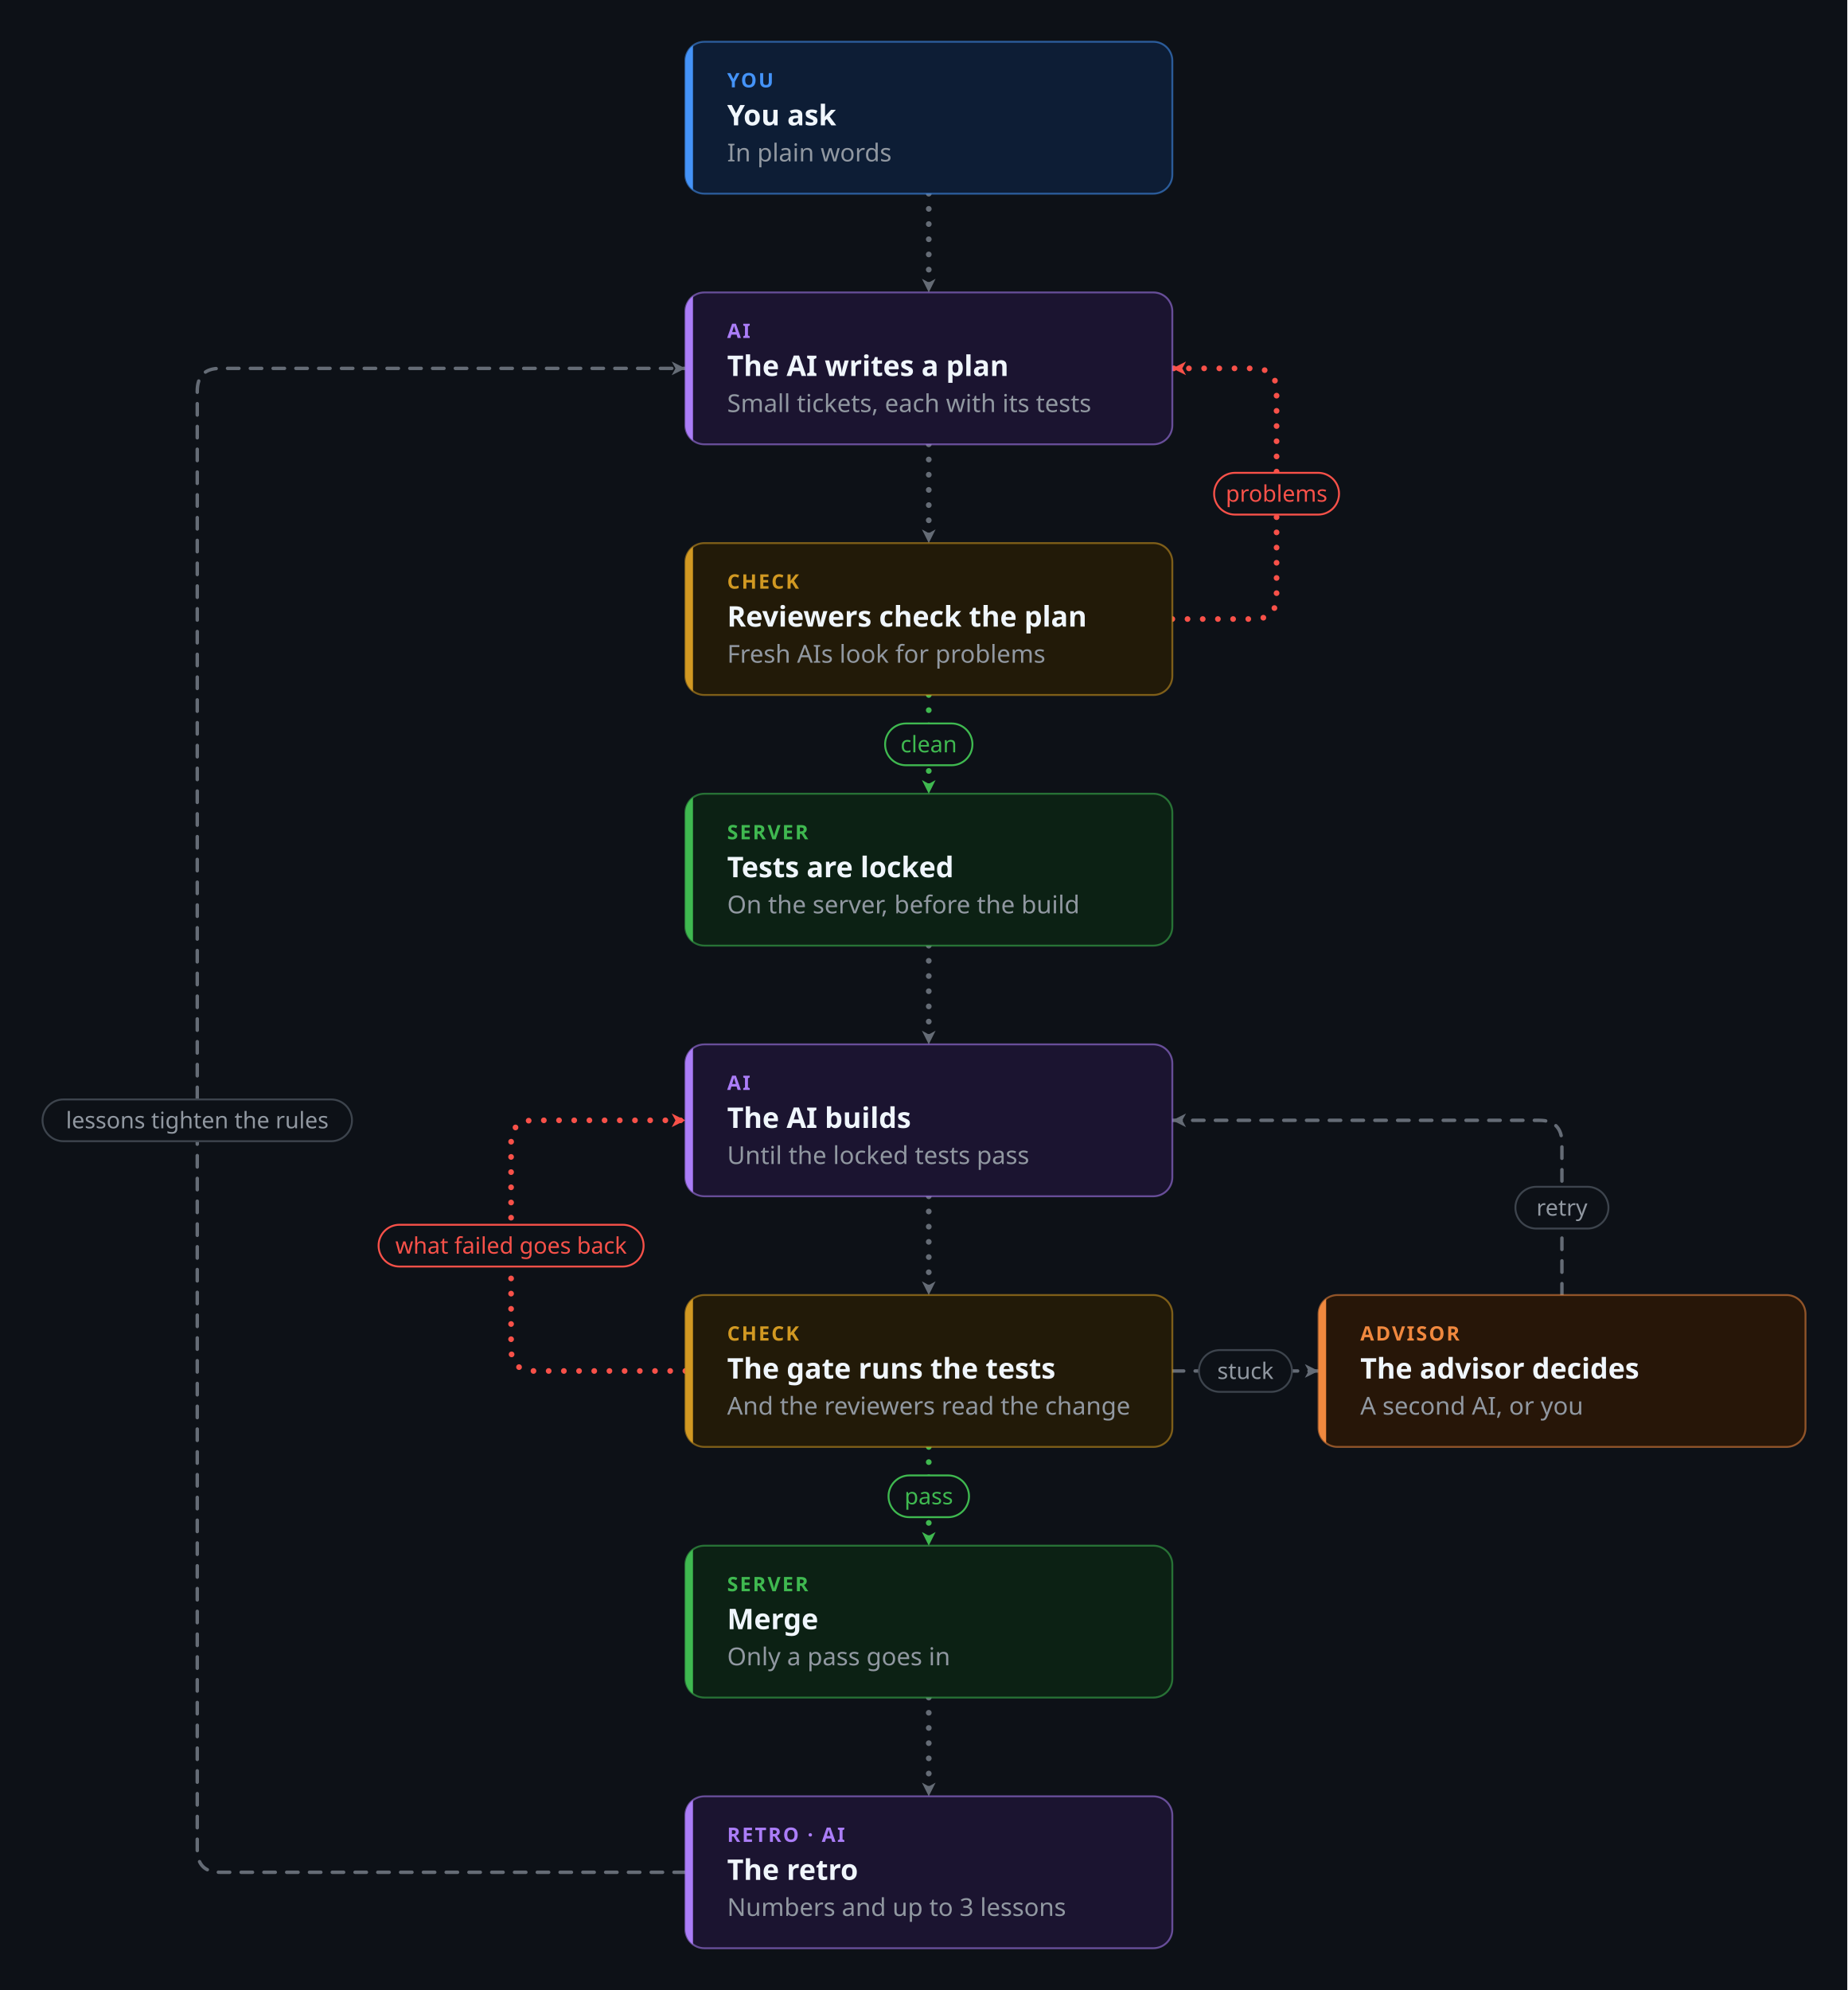
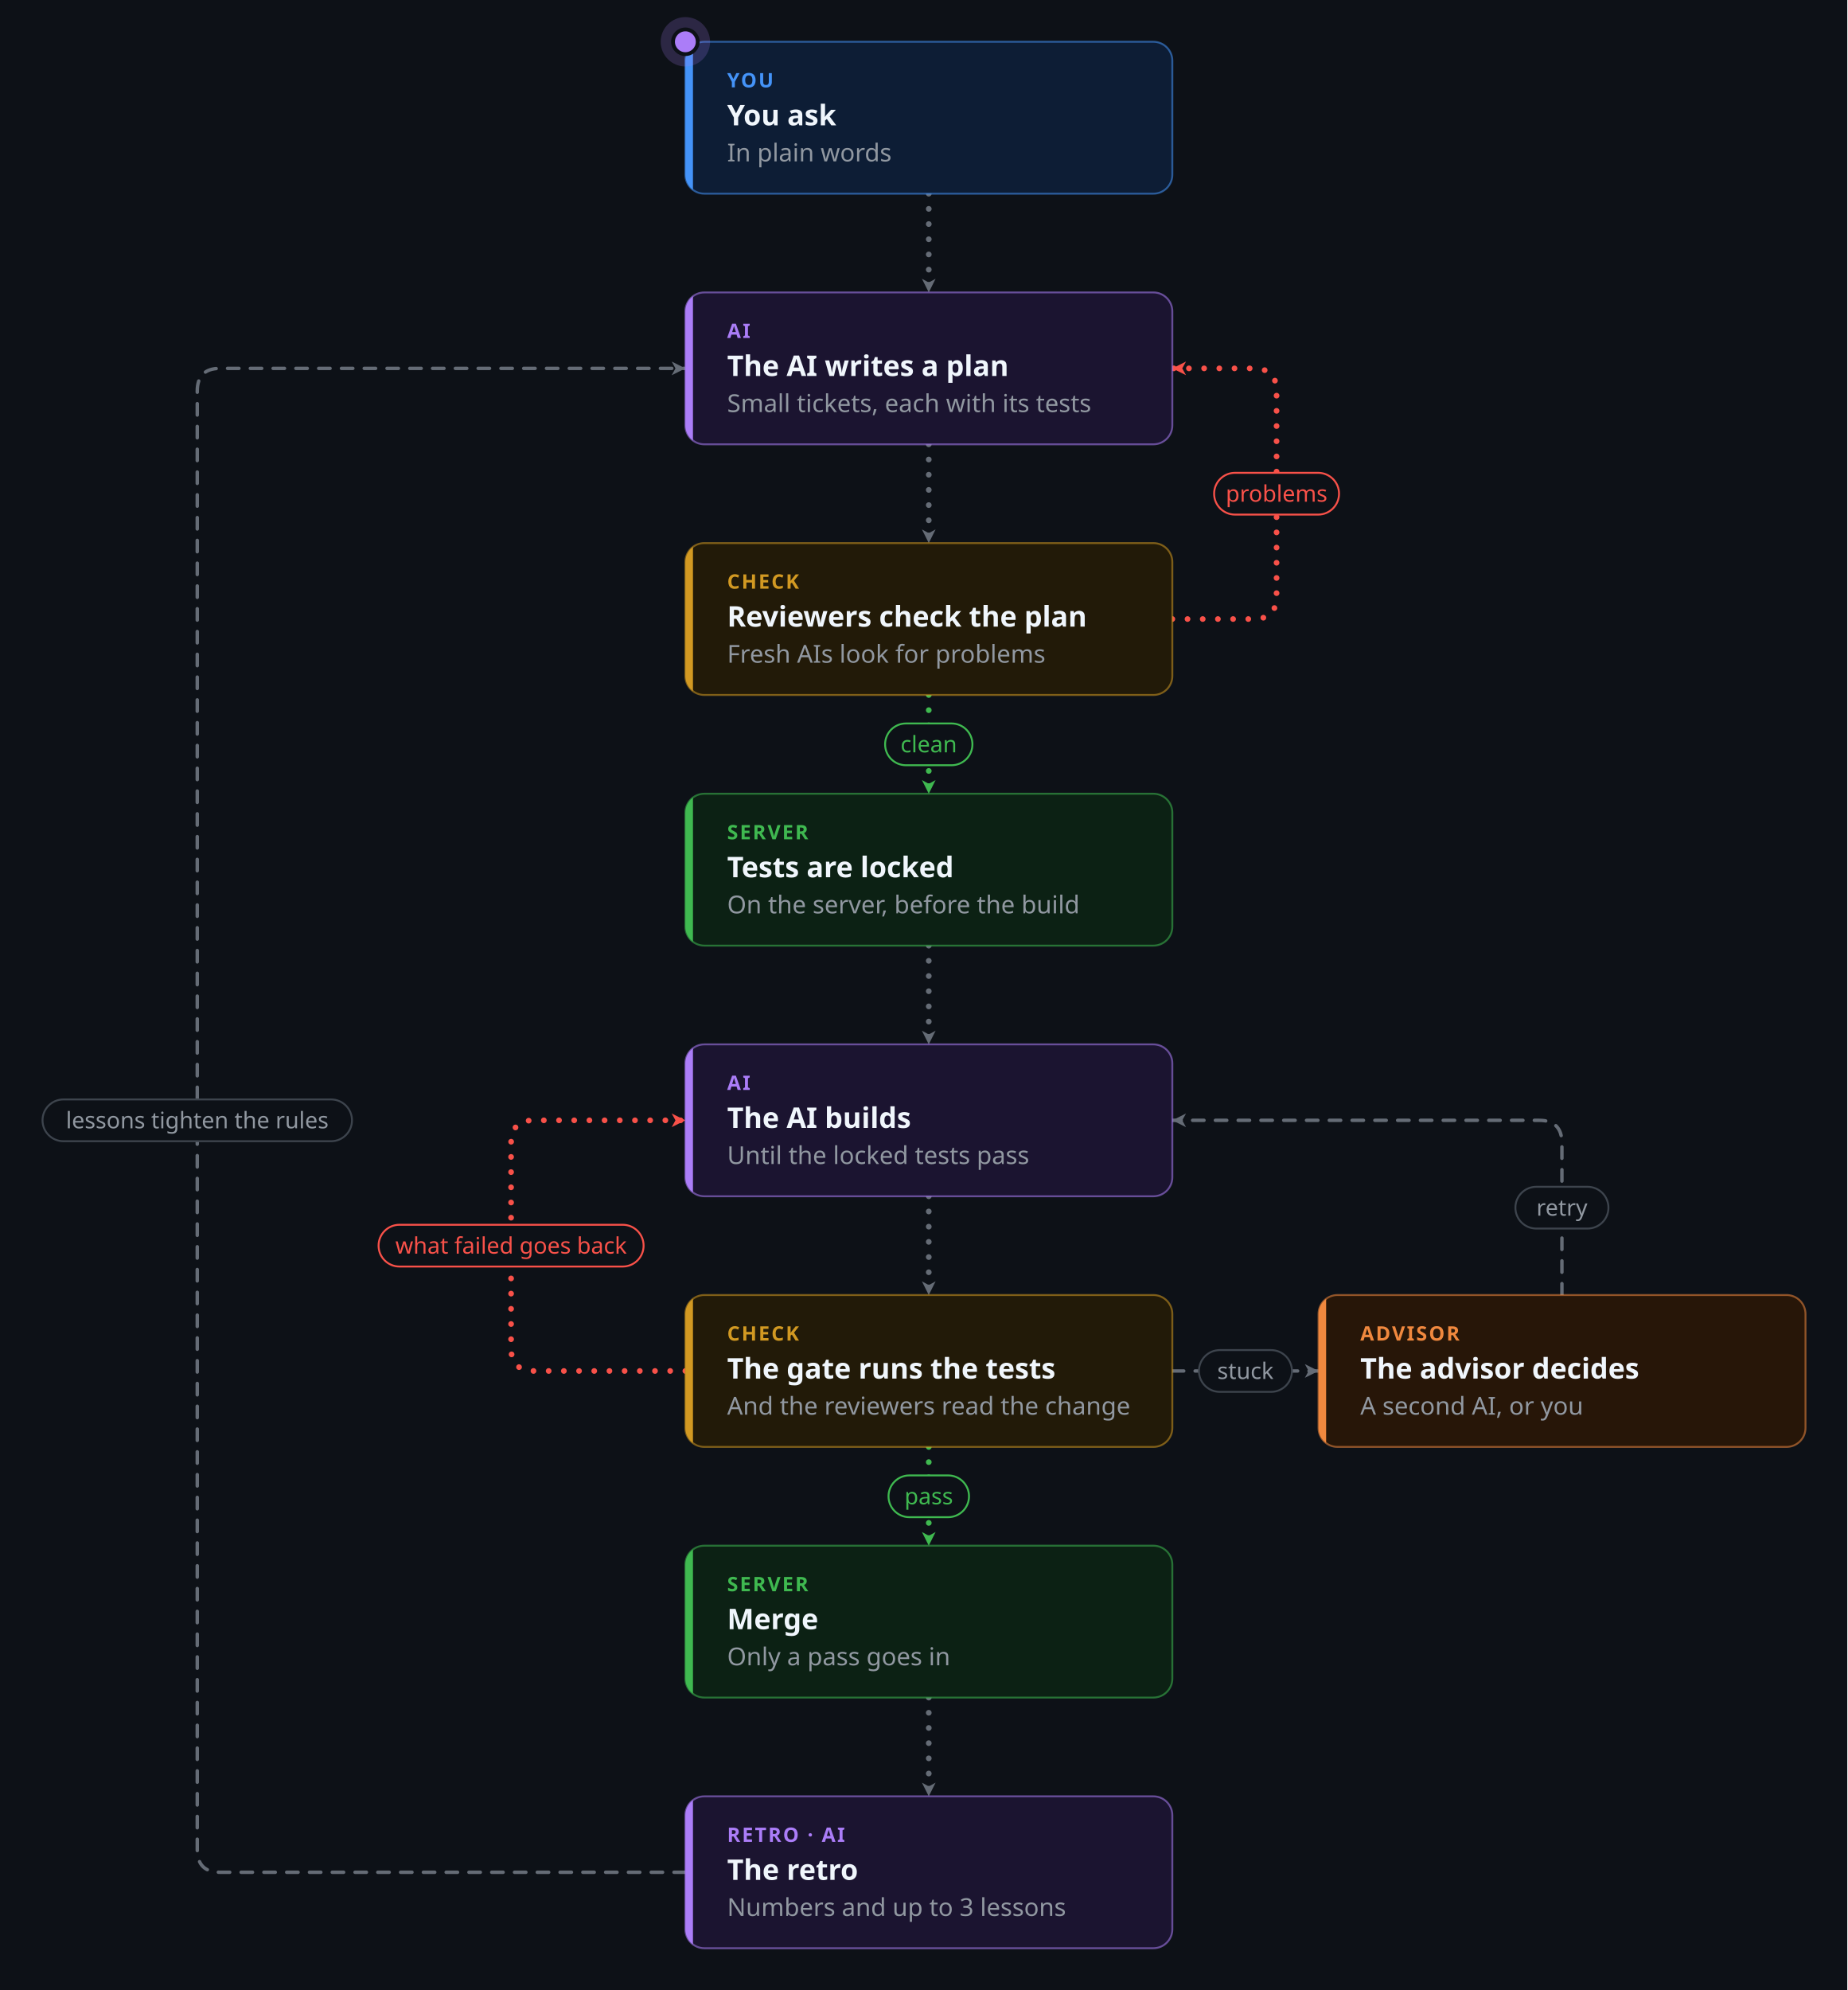
<svg xmlns="http://www.w3.org/2000/svg" viewBox="-361 -22 973 1048" width="973" height="1048" role="img" aria-labelledby="title desc" font-family="-apple-system, BlinkMacSystemFont, 'Segoe UI', 'Noto Sans', Helvetica, Arial, sans-serif">
  <defs>
    <marker id="arrow-plain" viewBox="0 0 10 10" refX="9" refY="5" markerWidth="9" markerHeight="9" markerUnits="userSpaceOnUse" orient="auto-start-reverse">
      <path d="M1,1 L9,5 L1,9 L3.2,5 z" fill="#656c76" />
    </marker>
    <marker id="arrow-fail" viewBox="0 0 10 10" refX="9" refY="5" markerWidth="9" markerHeight="9" markerUnits="userSpaceOnUse" orient="auto-start-reverse">
      <path d="M1,1 L9,5 L1,9 L3.2,5 z" fill="#f85149" />
    </marker>
    <marker id="arrow-pass" viewBox="0 0 10 10" refX="9" refY="5" markerWidth="9" markerHeight="9" markerUnits="userSpaceOnUse" orient="auto-start-reverse">
      <path d="M1,1 L9,5 L1,9 L3.2,5 z" fill="#3fb950" />
    </marker>
  </defs>
-   <style>.main{stroke-width:3;stroke-dasharray:0 8;animation:flow 0.8s linear infinite}.side{stroke-width:1.8;stroke-dasharray:6 6;animation:side 1.6s linear infinite}@keyframes flow{to{stroke-dashoffset:-8}}@keyframes side{to{stroke-dashoffset:-12}}@media (prefers-reduced-motion:reduce){.main,.side{animation:none}}</style>
+   <style>.main{stroke-width:3;stroke-dasharray:0 8;animation:flow 0.8s linear infinite}.side{stroke-width:1.8;stroke-dasharray:6 6;animation:side 1.6s linear infinite}@keyframes flow{to{stroke-dashoffset:-8}}@keyframes side{to{stroke-dashoffset:-12}}@media (prefers-reduced-motion:reduce){.main,.side{animation:none}.ticket{display:none}}</style>
  <rect x="-361" y="-22" width="973" height="1048" fill="#0d1117" />
  <path class="main" d="M128.2,80.0 L128.2,132.0" fill="none" stroke="#656c76" stroke-linecap="round" stroke-linejoin="round" marker-end="url(#arrow-plain)" />
  <path class="main" d="M128.2,212.0 L128.2,264.0" fill="none" stroke="#656c76" stroke-linecap="round" stroke-linejoin="round" marker-end="url(#arrow-plain)" />
  <path class="main" d="M256.5,304.0 L299.4,304.0 Q311.4,304.0 311.4,292.0 L311.4,184.0 Q311.4,172.0 299.4,172.0 L256.5,172.0" fill="none" stroke="#f85149" stroke-linecap="round" stroke-linejoin="round" marker-end="url(#arrow-fail)" />
  <path class="main" d="M128.2,344.0 L128.2,396.0" fill="none" stroke="#3fb950" stroke-linecap="round" stroke-linejoin="round" marker-end="url(#arrow-pass)" />
  <path class="main" d="M128.2,476.0 L128.2,528.0" fill="none" stroke="#656c76" stroke-linecap="round" stroke-linejoin="round" marker-end="url(#arrow-plain)" />
  <path class="main" d="M128.2,608.0 L128.2,660.0" fill="none" stroke="#656c76" stroke-linecap="round" stroke-linejoin="round" marker-end="url(#arrow-plain)" />
  <path class="main" d="M0.0,700.0 L-79.8,700.0 Q-91.8,700.0 -91.8,688.0 L-91.8,580.0 Q-91.8,568.0 -79.8,568.0 L0.0,568.0" fill="none" stroke="#f85149" stroke-linecap="round" stroke-linejoin="round" marker-end="url(#arrow-fail)" />
  <path class="main" d="M128.2,740.0 L128.2,792.0" fill="none" stroke="#3fb950" stroke-linecap="round" stroke-linejoin="round" marker-end="url(#arrow-pass)" />
  <path class="main" d="M128.2,872.0 L128.2,924.0" fill="none" stroke="#656c76" stroke-linecap="round" stroke-linejoin="round" marker-end="url(#arrow-plain)" />
  <path class="side" d="M0.0,964.0 L-245.1,964.0 Q-257.1,964.0 -257.1,952.0 L-257.1,184.0 Q-257.1,172.0 -245.1,172.0 L0.0,172.0" fill="none" stroke="#656c76" stroke-linecap="round" stroke-linejoin="round" marker-end="url(#arrow-plain)" />
  <path class="side" d="M256.5,700.0 L333.5,700.0" fill="none" stroke="#656c76" stroke-linecap="round" stroke-linejoin="round" marker-end="url(#arrow-plain)" />
  <path class="side" d="M461.7,660.0 L461.7,580.0 Q461.7,568.0 449.7,568.0 L256.5,568.0" fill="none" stroke="#656c76" stroke-linecap="round" stroke-linejoin="round" marker-end="url(#arrow-plain)" />
  <rect x="0.0" y="0.0" width="256.5" height="80.0" rx="10" fill="#0d1d35" stroke="#4493f8" stroke-opacity="0.55" stroke-width="1" />
  <clipPath id="clip0">
    <rect x="0.0" y="0.0" width="256.5" height="80.0" rx="10" />
  </clipPath>
  <rect x="0.0" y="0.0" width="4" height="80.0" fill="#4493f8" clip-path="url(#clip0)" />
  <text x="22.0" y="24.0" font-size="10.5" font-weight="700" letter-spacing="0.9" fill="#4493f8">YOU</text>
  <text x="22.0" y="44.0" font-size="15" font-weight="600" fill="#f0f6fc">You ask</text>
  <text x="22.0" y="63.0" font-size="13" fill="#9198a1">In plain words</text>
  <rect x="0.0" y="132.0" width="256.5" height="80.0" rx="10" fill="#1b1430" stroke="#ab7df8" stroke-opacity="0.55" stroke-width="1" />
  <clipPath id="clip1">
    <rect x="0.0" y="132.0" width="256.5" height="80.0" rx="10" />
  </clipPath>
  <rect x="0.0" y="132.0" width="4" height="80.0" fill="#ab7df8" clip-path="url(#clip1)" />
  <text x="22.0" y="156.0" font-size="10.5" font-weight="700" letter-spacing="0.9" fill="#ab7df8">AI</text>
  <text x="22.0" y="176.0" font-size="15" font-weight="600" fill="#f0f6fc">The AI writes a plan</text>
  <text x="22.0" y="195.0" font-size="13" fill="#9198a1">Small tickets, each with its tests</text>
  <rect x="0.0" y="264.0" width="256.5" height="80.0" rx="10" fill="#221a08" stroke="#d29922" stroke-opacity="0.55" stroke-width="1" />
  <clipPath id="clip2">
    <rect x="0.0" y="264.0" width="256.5" height="80.0" rx="10" />
  </clipPath>
  <rect x="0.0" y="264.0" width="4" height="80.0" fill="#d29922" clip-path="url(#clip2)" />
  <text x="22.0" y="288.0" font-size="10.5" font-weight="700" letter-spacing="0.9" fill="#d29922">CHECK</text>
  <text x="22.0" y="308.0" font-size="15" font-weight="600" fill="#f0f6fc">Reviewers check the plan</text>
  <text x="22.0" y="327.0" font-size="13" fill="#9198a1">Fresh AIs look for problems</text>
  <rect x="0.0" y="396.0" width="256.5" height="80.0" rx="10" fill="#0c2114" stroke="#3fb950" stroke-opacity="0.55" stroke-width="1" />
  <clipPath id="clip3">
    <rect x="0.0" y="396.0" width="256.5" height="80.0" rx="10" />
  </clipPath>
  <rect x="0.0" y="396.0" width="4" height="80.0" fill="#3fb950" clip-path="url(#clip3)" />
  <text x="22.0" y="420.0" font-size="10.5" font-weight="700" letter-spacing="0.9" fill="#3fb950">SERVER</text>
  <text x="22.0" y="440.0" font-size="15" font-weight="600" fill="#f0f6fc">Tests are locked</text>
  <text x="22.0" y="459.0" font-size="13" fill="#9198a1">On the server, before the build</text>
  <rect x="0.0" y="528.0" width="256.5" height="80.0" rx="10" fill="#1b1430" stroke="#ab7df8" stroke-opacity="0.55" stroke-width="1" />
  <clipPath id="clip4">
    <rect x="0.0" y="528.0" width="256.5" height="80.0" rx="10" />
  </clipPath>
  <rect x="0.0" y="528.0" width="4" height="80.0" fill="#ab7df8" clip-path="url(#clip4)" />
  <text x="22.0" y="552.0" font-size="10.5" font-weight="700" letter-spacing="0.9" fill="#ab7df8">AI</text>
  <text x="22.0" y="572.0" font-size="15" font-weight="600" fill="#f0f6fc">The AI builds</text>
  <text x="22.0" y="591.0" font-size="13" fill="#9198a1">Until the locked tests pass</text>
  <rect x="0.0" y="660.0" width="256.5" height="80.0" rx="10" fill="#221a08" stroke="#d29922" stroke-opacity="0.55" stroke-width="1" />
  <clipPath id="clip5">
    <rect x="0.0" y="660.0" width="256.5" height="80.0" rx="10" />
  </clipPath>
  <rect x="0.0" y="660.0" width="4" height="80.0" fill="#d29922" clip-path="url(#clip5)" />
  <text x="22.0" y="684.0" font-size="10.5" font-weight="700" letter-spacing="0.9" fill="#d29922">CHECK</text>
  <text x="22.0" y="704.0" font-size="15" font-weight="600" fill="#f0f6fc">The gate runs the tests</text>
  <text x="22.0" y="723.0" font-size="13" fill="#9198a1">And the reviewers read the change</text>
  <rect x="0.0" y="792.0" width="256.5" height="80.0" rx="10" fill="#0c2114" stroke="#3fb950" stroke-opacity="0.55" stroke-width="1" />
  <clipPath id="clip6">
    <rect x="0.0" y="792.0" width="256.5" height="80.0" rx="10" />
  </clipPath>
  <rect x="0.0" y="792.0" width="4" height="80.0" fill="#3fb950" clip-path="url(#clip6)" />
  <text x="22.0" y="816.0" font-size="10.5" font-weight="700" letter-spacing="0.9" fill="#3fb950">SERVER</text>
  <text x="22.0" y="836.0" font-size="15" font-weight="600" fill="#f0f6fc">Merge</text>
  <text x="22.0" y="855.0" font-size="13" fill="#9198a1">Only a pass goes in</text>
  <rect x="0.0" y="924.0" width="256.5" height="80.0" rx="10" fill="#1b1430" stroke="#ab7df8" stroke-opacity="0.55" stroke-width="1" />
  <clipPath id="clip7">
    <rect x="0.0" y="924.0" width="256.5" height="80.0" rx="10" />
  </clipPath>
  <rect x="0.0" y="924.0" width="4" height="80.0" fill="#ab7df8" clip-path="url(#clip7)" />
  <text x="22.0" y="948.0" font-size="10.5" font-weight="700" letter-spacing="0.9" fill="#ab7df8">RETRO · AI</text>
  <text x="22.0" y="968.0" font-size="15" font-weight="600" fill="#f0f6fc">The retro</text>
  <text x="22.0" y="987.0" font-size="13" fill="#9198a1">Numbers and up to 3 lessons</text>
  <rect x="333.5" y="660.0" width="256.5" height="80.0" rx="10" fill="#271608" stroke="#f0883e" stroke-opacity="0.55" stroke-width="1" />
  <clipPath id="clip8">
    <rect x="333.5" y="660.0" width="256.5" height="80.0" rx="10" />
  </clipPath>
  <rect x="333.5" y="660.0" width="4" height="80.0" fill="#f0883e" clip-path="url(#clip8)" />
  <text x="355.5" y="684.0" font-size="10.5" font-weight="700" letter-spacing="0.9" fill="#f0883e">ADVISOR</text>
  <text x="355.5" y="704.0" font-size="15" font-weight="600" fill="#f0f6fc">The advisor decides</text>
  <text x="355.5" y="723.0" font-size="13" fill="#9198a1">A second AI, or you</text>
  <rect x="278.5" y="227.0" width="65.8" height="22" rx="11.0" fill="#0d1117" stroke="#f85149" stroke-width="1" />
  <text x="311.4" y="242.2" text-anchor="middle" font-size="12" font-weight="500" fill="#f85149">problems</text>
  <rect x="105.2" y="359.0" width="46.0" height="22" rx="11.0" fill="#0d1117" stroke="#3fb950" stroke-width="1" />
  <text x="128.2" y="374.2" text-anchor="middle" font-size="12" font-weight="500" fill="#3fb950">clean</text>
  <rect x="-161.6" y="623.0" width="139.6" height="22" rx="11.0" fill="#0d1117" stroke="#f85149" stroke-width="1" />
  <text x="-91.8" y="638.2" text-anchor="middle" font-size="12" font-weight="500" fill="#f85149">what failed goes back</text>
  <rect x="107.0" y="755.0" width="42.4" height="22" rx="11.0" fill="#0d1117" stroke="#3fb950" stroke-width="1" />
  <text x="128.2" y="770.2" text-anchor="middle" font-size="12" font-weight="500" fill="#3fb950">pass</text>
  <rect x="-338.6" y="557.0" width="163.0" height="22" rx="11.0" fill="#0d1117" stroke="#3d444d" stroke-width="1" />
  <text x="-257.1" y="572.2" text-anchor="middle" font-size="12" font-weight="500" fill="#9198a1">lessons tighten the rules</text>
  <rect x="270.5" y="689.0" width="49.0" height="22" rx="11.0" fill="#0d1117" stroke="#3d444d" stroke-width="1" />
  <text x="295.0" y="704.2" text-anchor="middle" font-size="12" font-weight="500" fill="#9198a1">stuck</text>
  <rect x="437.2" y="603.0" width="49.0" height="22" rx="11.0" fill="#0d1117" stroke="#3d444d" stroke-width="1" />
  <text x="461.7" y="618.2" text-anchor="middle" font-size="12" font-weight="500" fill="#9198a1">retry</text>
+   <g class="ticket">
+     <circle r="13" fill="#ab7df8" opacity="0.2">
+       <animate attributeName="fill" values="#ab7df8;#ab7df8;#3fb950;#ab7df8;#ab7df8;#f85149;#ab7df8;#3fb950;#ab7df8" keyTimes="0;0.096;0.155;0.215;0.274;0.417;0.592;0.735;0.794" calcMode="discrete" dur="9.55s" repeatCount="indefinite" />
+     </circle>
+     <circle r="6.5" fill="#ab7df8" stroke="#0d1117" stroke-width="2">
+       <animate attributeName="fill" values="#ab7df8;#ab7df8;#3fb950;#ab7df8;#ab7df8;#f85149;#ab7df8;#3fb950;#ab7df8" keyTimes="0;0.096;0.155;0.215;0.274;0.417;0.592;0.735;0.794" calcMode="discrete" dur="9.55s" repeatCount="indefinite" />
+     </circle>
+     <animateMotion path="M128.2,80.0 L128.2,132.0 L128.2,212.0 L128.2,264.0 L128.2,344.0 L128.2,396.0 L128.2,476.0 L128.2,528.0 L128.2,608.0 L128.2,660.0 L0.0,700.0 L-91.8,700.0 L-91.8,568.0 L0.0,568.0 L128.2,608.0 L128.2,660.0 L128.2,740.0 L128.2,792.0 L128.2,872.0 L128.2,924.0" keyPoints="0;0;0.034;0.034;0.085;0.119;0.119;0.171;0.204;0.204;0.256;0.289;0.289;0.341;0.375;0.375;0.483;0.543;0.628;0.687;0.687;0.796;0.83;0.83;0.881;0.915;0.915;0.966;1;1;1" keyTimes="0;0.037;0.059;0.096;0.096;0.119;0.155;0.155;0.178;0.215;0.215;0.237;0.274;0.274;0.297;0.417;0.417;0.457;0.515;0.555;0.592;0.592;0.614;0.735;0.735;0.757;0.794;0.794;0.817;0.853;1" calcMode="linear" dur="9.55s" repeatCount="indefinite" />
+   </g>
</svg>
